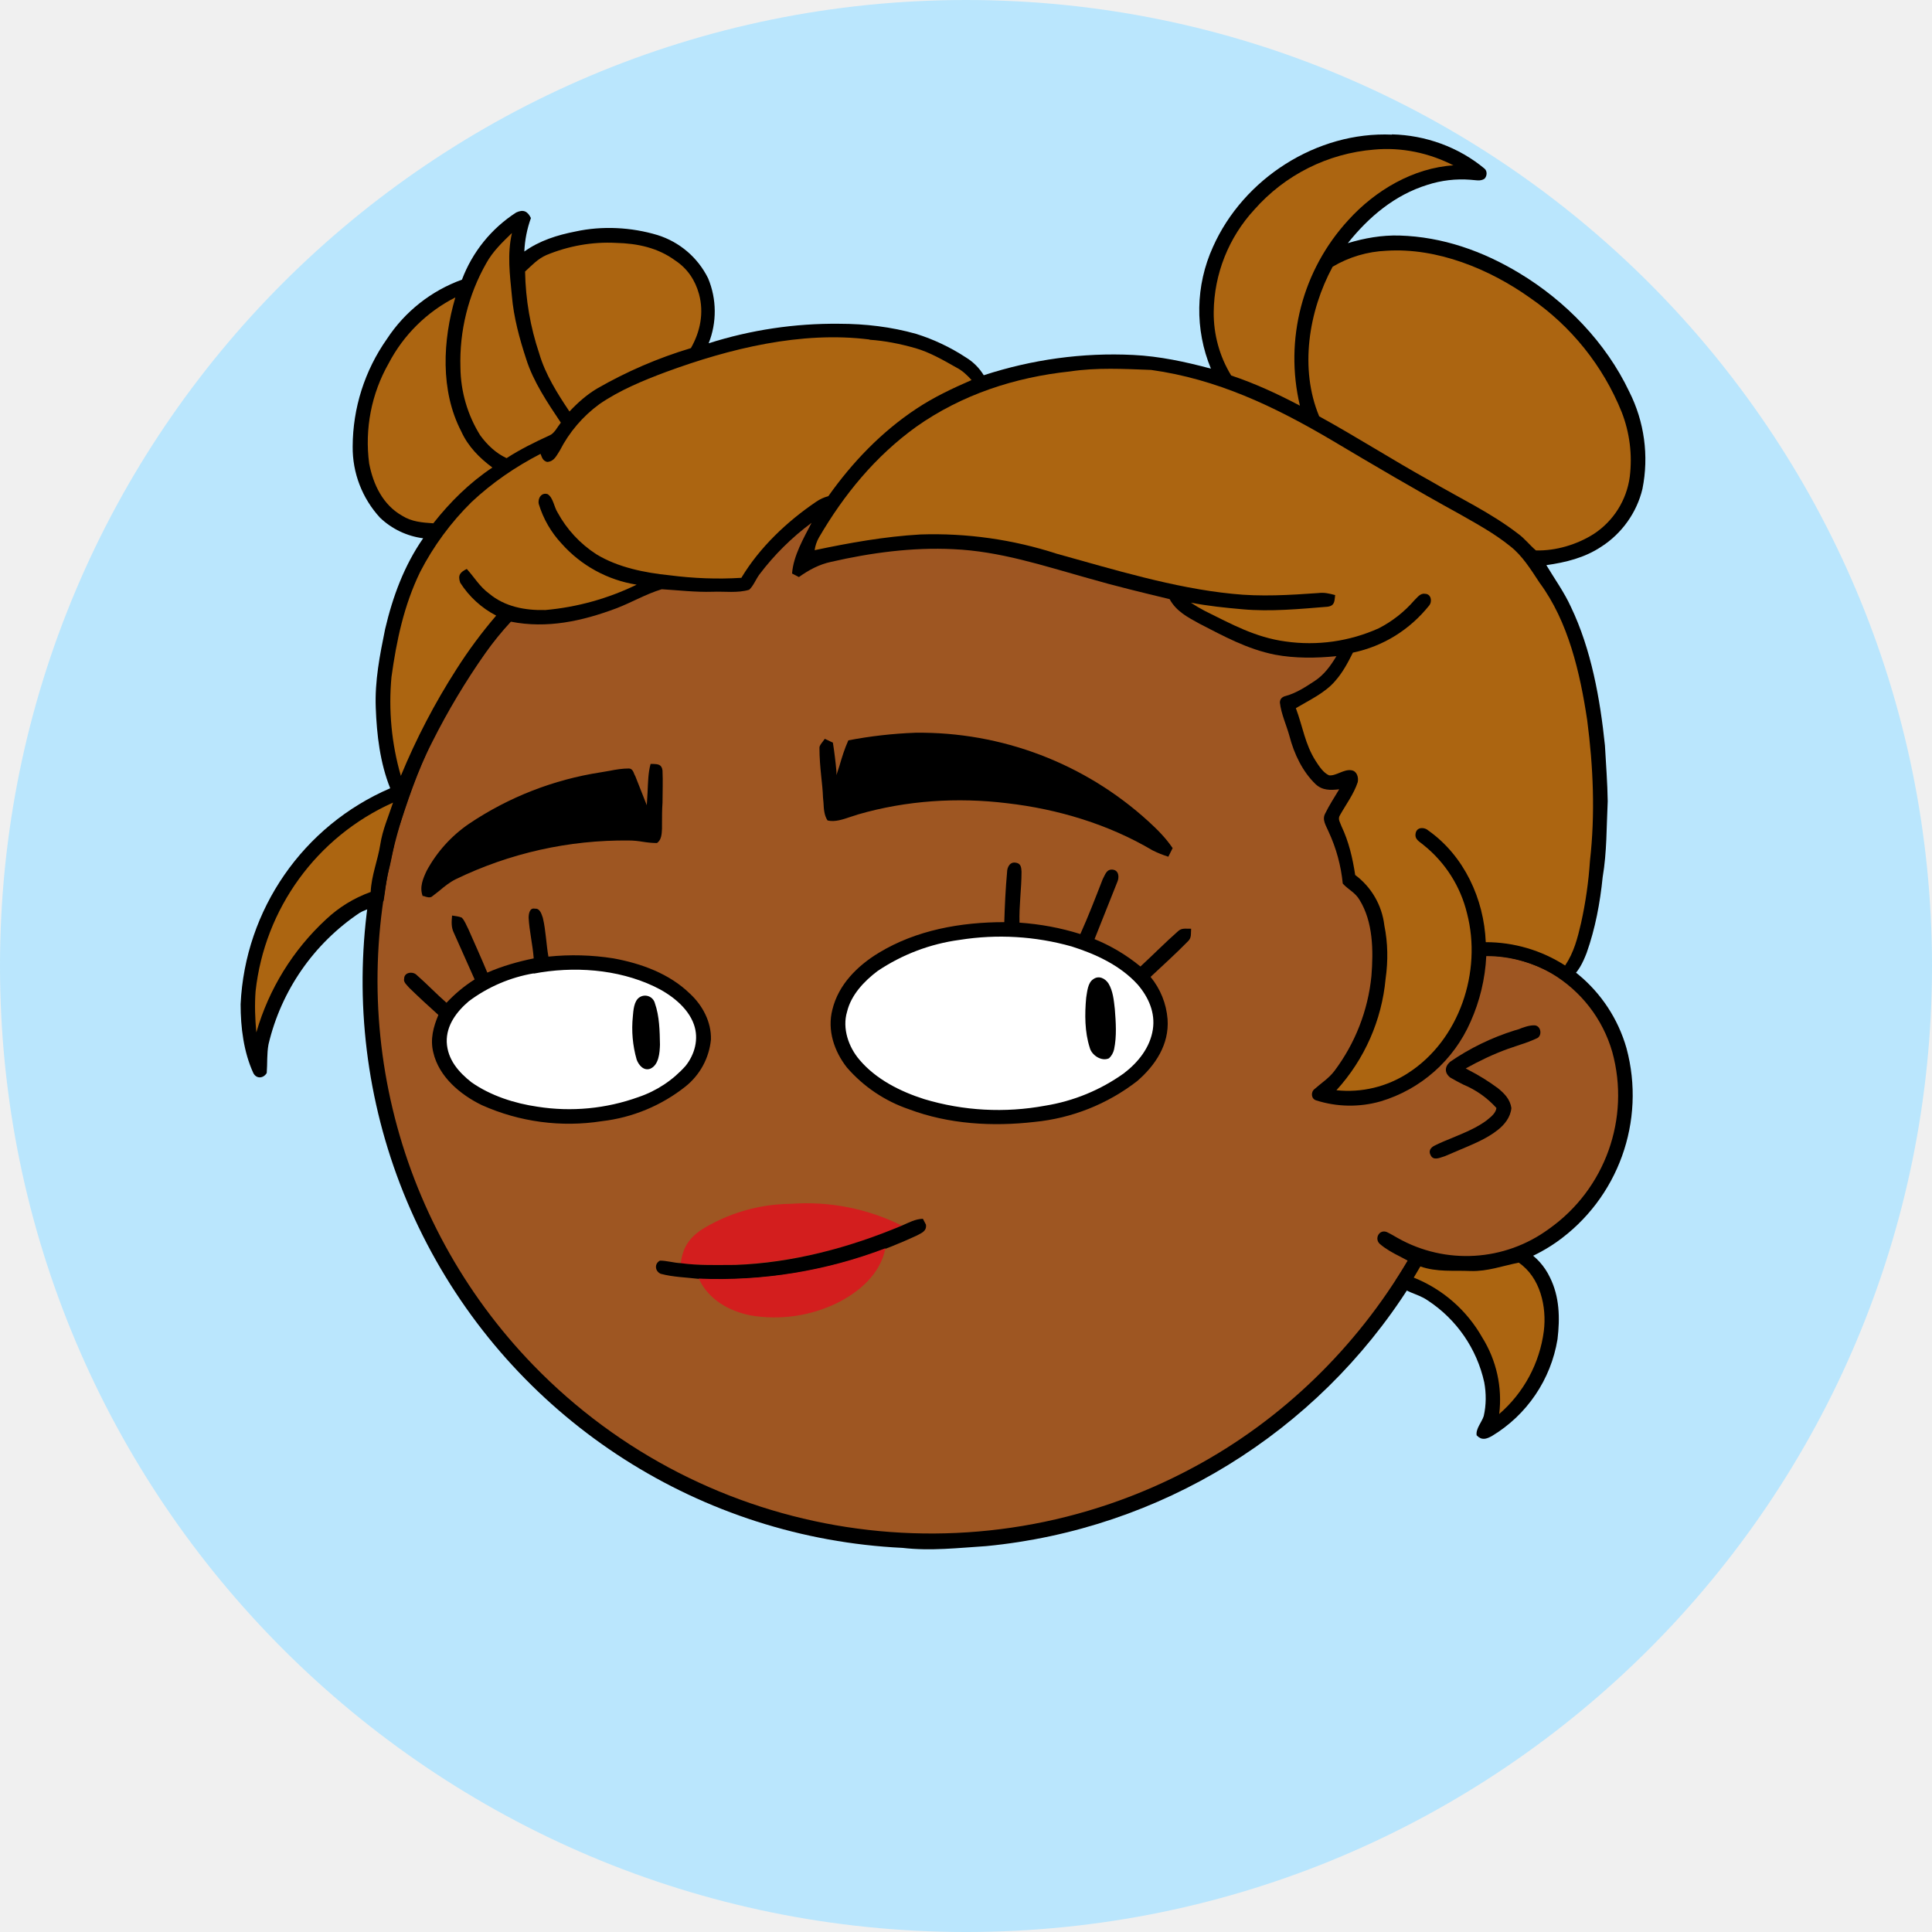
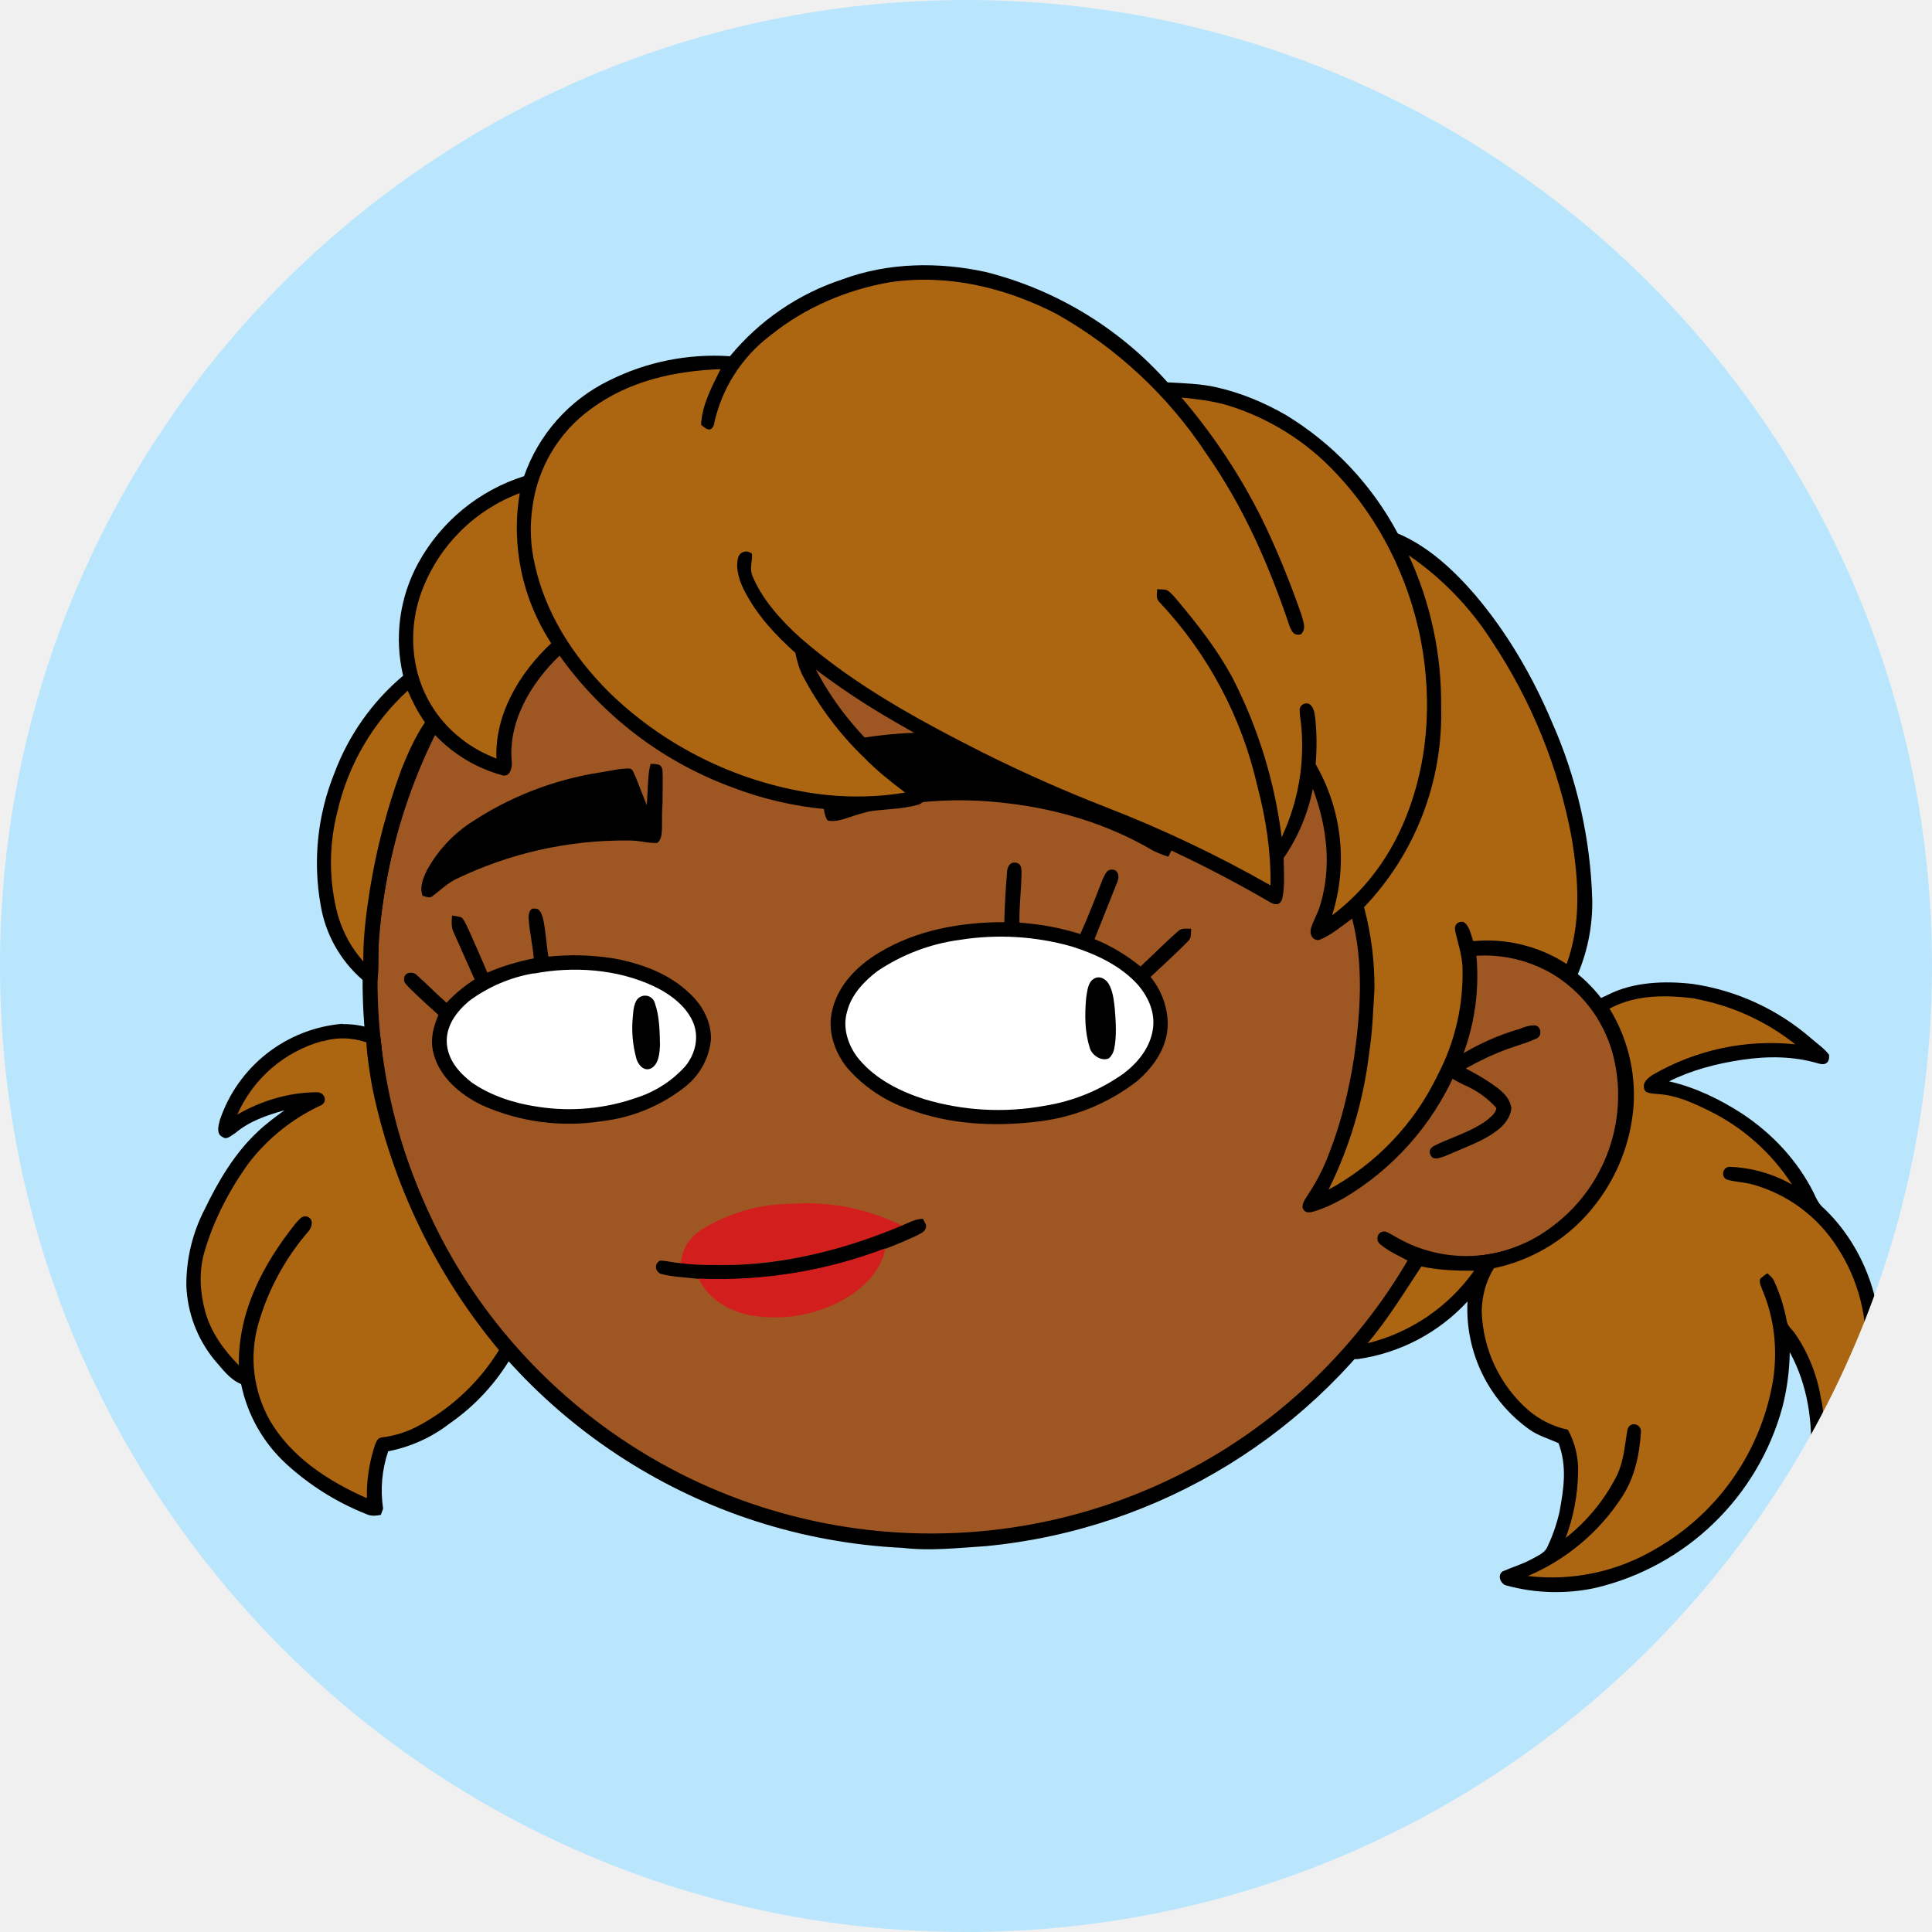
<svg xmlns="http://www.w3.org/2000/svg" viewBox="0 0 762 762" fill="none" shape-rendering="auto" width="96" height="96">
  <mask id="viewboxMask">
    <rect width="762" height="762" rx="381" ry="381" x="0" y="0" fill="#fff" />
  </mask>
  <g mask="url(#viewboxMask)">
    <rect fill="#bae6fd" width="762" height="762" x="0" y="0" />
    <path d="M396 164.8a224.8 224.8 0 0 1 104.8 42.4c6.2 4.9 12.5 9.4 18 15a225.4 225.4 0 0 1 71.8 149 58.5 58.5 0 0 1 50.9 42.2 71 71 0 0 1-27.6 76.5c-11 7.7-24.5 12-38 11.7-5 0-10-1.6-15-1.8-1.9 2.2-3.3 4.9-4.8 7.3A223.3 223.3 0 0 1 389 609.8c-11 .7-21.9 2-33 .7a223.7 223.7 0 0 1-178.8-342.3A223.4 223.4 0 0 1 352 163.5c14.6-1.4 29.4-.3 44 1.3Z" fill="#000" />
    <path fill-rule="evenodd" clip-rule="evenodd" d="M498.8 213.2A216 216 0 0 0 363 169c-13-.2-26.2 1.6-39 4a218 218 0 0 0-113.6 365.5 218.5 218.5 0 0 0 260.4 40.2c35-18.8 64.2-47.3 84.4-81.5l-3-1.6c-2.8-1.4-5.7-3-8-5-2.2-2-.3-5.8 2.7-4.7 1.5.7 3 1.6 4.4 2.4a55 55 0 0 0 59.6-3.6 64.5 64.5 0 0 0 25-69.8 53.1 53.1 0 0 0-24-31 52.6 52.6 0 0 0-47-2.8c-1.6.8-3.4 1.5-5 1.3-2.5-.2-2.8-4.2-.6-5.2 8-4 16.5-5.6 25.4-6.4a217 217 0 0 0-72-146.4c-4.4-4-8.7-8.1-13.9-11.3Zm107.6 196.2c2-1.2 1.3-5.1-1.4-5-2 0-4.2.8-6.2 1.6l-1.4.4a95.1 95.1 0 0 0-25.5 12.4c-2.2 2-2.2 4.4.1 6.2a92 92 0 0 0 5.2 2.8 36 36 0 0 1 13 9.2c-.2 1.9-2 3.4-3.4 4.5l-.2.2c-3.9 3-8.8 5-13.6 7-2.5 1-4.9 2-7.1 3.1-1.7.8-2.6 2.2-1.6 3.9 1 2 3.2 1.1 5 .5l.6-.2 5.4-2.3c5.4-2.3 11-4.5 15.4-8 2.7-2.1 5.1-5.1 5.4-8.7-.5-3.4-2.7-5.7-5.3-7.8a83 83 0 0 0-11.6-7.2l-1.1-.6c5.4-3 10.8-5.6 16.6-7.7l5-1.7a52 52 0 0 0 6.7-2.6Z" fill="#9e5622" />
    <g transform="translate(-161 -83)">
      <path d="M561.9 423.3c1.8.4 1.9 1.9 2 3.5 0 6.7-1 13.4-.8 20.1 8.3.6 16 2 24 4.5 3.2-7.1 6-14.4 8.8-21.6 1-1.8 1.5-4.1 4-3.8 2.4.3 2.6 3 1.8 4.8l-9 22.6a69.9 69.9 0 0 1 18.1 10.8c5-4.6 9.7-9.4 14.7-13.8 1.6-1.6 3.3-1 5.3-1.1-.2 2 .3 3.6-1.4 5.1-4.7 4.8-9.7 9.3-14.6 13.9a30 30 0 0 1 6.7 16.7c.7 9.9-4.8 18.2-12 24.4a78.6 78.6 0 0 1-40.5 16.1c-16.6 1.9-33.8.9-49.5-5A56.4 56.4 0 0 1 495 504c-5-6.4-7.8-14.7-5.7-22.8 2.4-9.9 9.9-17.3 18.3-22.4 14.8-9 32.4-12.1 49.5-12.1.2-6.6.5-13.2 1.1-19.7 0-2 1.2-4.3 3.6-3.7ZM372 441.4c2-.2 2.6 2.2 3.1 3.6 1.2 5 1.3 10.2 2.2 15.3a99 99 0 0 1 25.7.7c10.9 2 22 6 30.1 13.9 5 4.6 8.5 11.2 8.3 18.1a27 27 0 0 1-10 18.5 65 65 0 0 1-33 13.7 84 84 0 0 1-47.3-6.3c-8.5-4.1-17-11.2-19.2-20.8-1.3-5.2 0-10 2-14.8-3.9-3.5-7.7-7-11.5-10.7-.8-1-2.4-2.2-2-3.6 0-2.6 3.5-3 5-1.4 4 3.5 7.7 7.4 11.7 10.9 3.4-3.6 7-6.6 11.1-9.2l-8.2-18.4c-1.1-2.2-.9-4.4-.7-6.8 1.2.2 2.6.3 3.8.8 1.2 1.2 1.8 3 2.6 4.5 2.5 5.7 5.1 11.4 7.5 17.2 6-2.6 12-4.3 18.3-5.6-.4-5.4-1.7-10.6-2-16 0-1.6.4-4.1 2.5-3.6Z" fill="#000" />
      <path d="M539.5 453.7a103 103 0 0 1 44.2 2.6c9.5 3 19.2 7.5 26 15 4.3 5 7 11.1 6 17.7-1.1 7.2-5.8 13-11.4 17.3a73.5 73.5 0 0 1-31.1 12.8 101.6 101.6 0 0 1-47.7-2.6c-9.4-3-19-7.8-25.5-15.5-4.3-5-6.9-12.4-4.9-19 1.6-6.6 6.7-12 12-16a76 76 0 0 1 32.4-12.3ZM371.5 467c15.6-3 33-1.8 47.4 5 6.4 3 13.4 8.2 15.8 15.1 2 5.7.3 11.8-3.3 16.3a43.5 43.5 0 0 1-18.6 12.3 80.5 80.5 0 0 1-39.8 3.8c-9-1.3-18.4-4.3-26-9.6-5.1-4-9.5-9-9.8-15.9-.2-6.6 3.9-12 8.7-16.1a59.4 59.4 0 0 1 25.6-11Z" fill="#fff" />
      <path d="M592.2 469.2c2.2-1.6 4.7-.3 6 1.7 1.8 3 2.1 6.6 2.5 10.1.4 5.2.8 10.7-.3 15.9-.3 1.3-1 2.6-2 3.5-3 1.4-6.9-1.3-7.6-4.2-2-6.2-2-13.2-1.4-19.7.4-2.3.6-5.9 2.8-7.3ZM413.3 476.3a4 4 0 0 1 6 2.4c1.8 5.1 1.9 11 2 16.3-.1 3.1-.4 8-3.8 9.5-2.6 1-4.6-1.4-5.4-3.6a45.1 45.1 0 0 1-1.5-17c.2-2.3.4-6.2 2.7-7.6Z" fill="#000" />
    </g>
    <g transform="translate(-161 -83)">
      <path d="M614 407a133.9 133.9 0 0 0-92-35 175 175 0 0 0-26.4 3c-1.5 3.3-2.5 6.6-3.5 10l-1.2 3.7v-1.4a170 170 0 0 0-1.4-11.4l-3.2-1.5-.8 1.1c-.6.8-1.3 1.6-1.3 2.4 0 3.8.3 7.5.7 11.3.3 2.8.6 5.5.7 8.3l.2 2.2c.1 2.4.3 5 1.6 6.9 2.9.7 6-.4 9-1.4l3.1-1c19-5.5 39.2-6.8 58.7-4.4 20 2.3 40 8.3 57.4 18.6 2 1 4 1.8 6.2 2.5l1.7-3.4c-2.7-4-6-7.3-9.5-10.5ZM422.3 399.6c0-4.2.2-8.5 0-12.7-.3-2.5-1.9-2.5-3.7-2.6h-1c-1 3.6-1 7.5-1.2 11.3l-.3 5-4.5-11.4-.4-.8c-.4-1.1-.9-2.3-2.2-2.3-2.5 0-5 .4-7.5.9l-3.5.6a128 128 0 0 0-52 20.3 53 53 0 0 0-16.7 18.5c-1.5 3.2-2.9 6.5-1.6 10h.4c1 .4 2.6.9 3.4.1a92 92 0 0 0 2.7-2.1c2-1.7 4.1-3.4 6.5-4.6a152.8 152.8 0 0 1 68.3-15.3c1.9 0 3.7.2 5.5.5 1.9.3 3.7.5 5.6.5 1.8-1.2 1.9-3.6 2-5.7V408c0-2.8 0-5.6.2-8.4Z" fill="#000" />
    </g>
    <g transform="translate(-161 -83)">
      <path d="M473 557.8a84.3 84.3 0 0 1 43.7 8.6 188.2 188.2 0 0 1-65.7 15.5c-7.2 0-14.3.2-21.5-.6.7-5.9 3-9.6 7.7-13a68 68 0 0 1 35.8-10.5Z" fill="#D31E1E" />
      <path d="m525 563.7 1.2 2.3c.4 2.7-2 3.4-3.8 4.4a184 184 0 0 1-85.8 17c-5-.6-10.2-.7-15-2-2.3-1-2.6-4-.3-5.2 2.7 0 5.5.9 8.2 1 7.2 1 14.3.7 21.5.7 22.5-.8 45-6.8 65.7-15.5 2.8-1.2 5.2-2.6 8.3-2.7Z" fill="#000" />
      <path d="M510.2 575.4c-2 10.1-10.3 17.2-19.2 21.6a56.4 56.4 0 0 1-34 4.8c-8.7-1.8-16.5-6.2-20.4-14.5a184 184 0 0 0 73.7-12Z" fill="#D31E1E" />
    </g>
    <g transform="translate(-161 -83)" />
    <g transform="translate(-161 -83)" />
    <g transform="translate(-161 -83)">
-       <path d="M710 136c13.2.3 26.3 5 36.5 13.5 1.2 1 1 3 0 4-1.6 1.1-3.6.5-5.5.4a44 44 0 0 0-17 2c-12.9 4-23.1 12.6-31.4 23 6.6-2 13.4-3.2 20.4-3 16.9.5 32.8 6.1 47.2 14.8 18.3 11 34.2 27.4 43.4 46.8a59.2 59.2 0 0 1 5.2 38.3c-2.2 9.3-8.1 17.6-16.2 22.8-6.6 4.4-14 6.2-21.7 7.3 3.3 5.5 7 10.6 9.7 16.5 8 16.7 11.5 36.2 13.4 54.6.4 7.3 1 14.7 1.1 22-.5 10.2-.3 20-2 30-1 10-2.9 20.2-6.3 29.8-1.4 3.6-3.4 8.2-7 10.2-1.6 1-3.2-.3-4.7-1-8.3-5-18.1-8-27.9-7.9A72 72 0 0 1 741 486a56.3 56.3 0 0 1-35.5 31.4 44 44 0 0 1-25.4-.4c-2-.6-2.2-3.3-.6-4.5 2.7-2.4 5.6-4.2 7.8-7.1a74.5 74.5 0 0 0 14.6-37.4c.8-10 .7-21.4-4.7-30.1-1.7-2.9-4.4-4-6.6-6.4A63 63 0 0 0 685 411c-1-2.4-2.7-4.7-1.3-7.2 1.6-3.3 3.6-6.3 5.5-9.5-3.5.4-6.6.5-9.3-2-5.2-5-8.5-12-10.3-18.9-1.2-4.4-3.3-8.8-3.8-13.3 0-1.5 1-2.3 2.3-2.6 4.3-1.2 7.7-3.5 11.4-5.9 3.8-2.5 6.3-6 8.6-9.8-8 .8-16.4.9-24.3-.6-10.9-2.2-20-7.2-29.7-12.2-4.7-2.6-9.1-4.8-11.8-9.7-10.8-2.6-21.6-5.2-32.3-8.3-17.6-4.9-34.6-10.6-53-11.4-16.1-.8-32.5 1.4-48.2 5-4.7 1-8.8 3.2-12.7 6l-2.7-1.4c.5-7 4.6-14 7.7-20a101 101 0 0 0-20.6 20.4c-1.4 1.9-2.3 4.4-4 6-4.5 1.4-9.8.6-14.5.8-6.7.2-13.4-.6-20-1-6.3 1.9-12 5.3-18.1 7.6-13.4 5-27.1 8-41.4 5.2-3.6 3.9-7 8-10 12.3a278 278 0 0 0-21 35.1c-6 11.6-9.8 23.6-13.9 36-1.4 4.8-2 9.9-3.3 14.7-1.1 4-1.3 8-2 12-2.2 2.4-6.5 3-9.4 4.7a86.3 86.3 0 0 0-36 51.9c-.7 3.8-.4 7.5-.7 11.3-1.3 2.2-4.1 2.4-5.3 0-3.8-8.3-5-18-5-27.1a97.7 97.7 0 0 1 59-85.2c-4-10-5.3-21-5.7-31.8-.4-10.6 1.6-20.7 3.7-31 3-12.8 7.5-25 15-35.8a30.2 30.2 0 0 1-17-8.1 40.8 40.8 0 0 1-10.8-28.1 74 74 0 0 1 13.5-42.4 59.6 59.6 0 0 1 29.6-23.4 54.2 54.2 0 0 1 21.4-26.5c2.8-1.3 4.5-.5 5.8 2.2a44.6 44.6 0 0 0-2.6 13.2c6-4.3 13-6.5 20.2-7.9 10.5-2.3 22-1.7 32.3 1.4a33.3 33.3 0 0 1 20 17.1 34 34 0 0 1 .2 25.6 164 164 0 0 1 51.5-7.7c10.2 0 20.5 1.2 30.4 4A79 79 0 0 1 542 224a21 21 0 0 1 7 7c19-6.2 39-9 59-8 10.3.5 20.6 2.7 30.6 5.4a60.2 60.2 0 0 1 .8-48c12-27 41-45.6 70.6-44.3ZM726.5 578c4.4.9 9 .6 13.5.9 6.4.2 12-1.4 18.1-3 1.8-.5 3-.7 4.7.3a25 25 0 0 1 9.5 10.6c3.8 7.6 4 16 3 24.4a54.9 54.9 0 0 1-25.9 38.2c-2.2 1.2-4 1.8-6-.3-.4-2.6 2-5.1 2.8-7.6 1-4.3 1-9 .2-13.3a52 52 0 0 0-22.3-32.3c-4.6-3.2-9.5-2.8-12.6-8 2.5-3.6 4.6-7.6 7.1-11.3 2.4-1.2 5.4 1 7.9 1.5Z" fill="#000" />
+       <path d="M549.9 190.3a142.6 142.6 0 0 1 71.6 43.5c6.7.4 13 .5 19.5 2 9.6 2.2 18.7 6 27.2 10.9a121.5 121.5 0 0 1 44.1 46.7c11.9 5 22 14.4 30.3 24 12.8 15 22.9 32.4 30.5 50.4A186 186 0 0 1 789 438a72 72 0 0 1-6.3 30.6c-1.2 2.5-3 2.3-5.1.9a50 50 0 0 0-34.3-9.7 88.5 88.5 0 0 1-8.2 46.1 108.7 108.7 0 0 1-44.3 49.8c-4 2.2-8.3 4.3-12.7 5.4-1.8.3-3-.3-3.4-2 0-2.1 1.7-4 2.7-5.7a78.8 78.8 0 0 0 8-16c4.6-11.8 7.6-24.3 9.6-36.9 2.6-18 3.9-37.3-.7-55.2-4.2 3-8.4 6.7-13.2 8.5-2.7 0-3.7-2.5-3-4.8 1-3.2 2.8-6 3.7-9.3 4.5-15.3 2.5-31-3-45.6a73.1 73.1 0 0 1-11.5 27.3c0 5.3.6 11-.6 16.2-1 2.8-3.1 2.3-5.2 1a488.7 488.7 0 0 0-74.6-35.3 559.7 559.7 0 0 1-77-38 292.8 292.8 0 0 1-27.1-18.2c4.5 8.6 10 16.5 16.5 23.8 6.5 7.3 13.2 14.1 21.2 19.7 2 1.4 4.3 2.6 6 4.3a5 5 0 0 1-4.2 5.7c-4.9 1.3-10.2 1.5-15.2 2-6.6.9-13.2.4-19.8-.4a139 139 0 0 1-38.4-9 145 145 0 0 1-67.2-51.6c-11.3 10.8-20.6 26.3-18.8 42.5 0 2.2-1 5.4-3.7 4.7a57.5 57.5 0 0 1-26.7-16c-4.6 7.5-7.8 15.7-10.6 24a251.6 251.6 0 0 0-11.4 55.2c-.6 6.3.3 12.4-.8 18.7-2.2 0-4.1.2-5.9-1.4a49.7 49.7 0 0 1-16.3-29.1 94.8 94.8 0 0 1 5.4-52.3 92.5 92.5 0 0 1 27.1-38.4A62.6 62.6 0 0 1 326 305a72.6 72.6 0 0 1 41.7-34.2 66.2 66.2 0 0 1 33.5-37.7 92.6 92.6 0 0 1 47.7-9.6 96.3 96.3 0 0 1 44.3-30.3c18-6.7 38.1-7 56.7-2.9ZM828.8 471.1a91.6 91.6 0 0 1 46.6 21.5c2.3 2 5.1 3.9 7 6.4.3 2.9-1.2 4.3-4 3.5-10-3-20.2-3-30.4-1.5-10 1.5-19.7 4-28.7 8.5 10.2 2.3 19.9 7 28.6 12.6 12 7.9 22 18.5 28.5 31.5 1 2.2 2 4.4 4 6 14.8 14.1 23 35 22.2 55.4-.4 17.1-7.2 34-19.8 45.8-1.4 1.2-2.8 2.2-4.7 1.3-1-.6-3.5-1.5-3-3 1-14.9-1-29.6-8.2-42.8A93 93 0 0 1 864 638a100.4 100.4 0 0 1-73.8 71.3 74.2 74.2 0 0 1-34.8-.9c-2.5-.4-4-4-1.8-5.6 3.8-1.7 7.7-2.8 11.4-4.8 2.1-1.2 5.2-2.4 6.2-4.7a65 65 0 0 0 4.9-14.1c1.7-9.3 3-17.9-.4-27-3.9-1.8-8-2.9-11.5-5.4a58.4 58.4 0 0 1-24.4-50.5 72.7 72.7 0 0 1-43 22.7c-1.8.2-4.1 0-4.5-2.2-.4-1.4 0-2.4 1-3.5a257 257 0 0 0 24.4-35.7c.8-1.7 3.8-.9 5.3-.7a60.8 60.8 0 0 0 69.3-32.7 60.8 60.8 0 0 0-1.4-60.1 7.7 7.7 0 0 1-1.6-6l6-2.8c10-5.1 22.6-5.5 33.5-4.2ZM296 486.9c4.5 0 9.4.6 13.4 2.8 2 1 1.6 3.4 2 5.3.9 12.4 3.7 24.4 7.2 36.2 6 19.4 14.4 38 24.9 55.3 5.2 8.3 10.7 16.4 17.4 23.6 2 2.3 3.7 4.6 2 7.7a83 83 0 0 1-24.5 26.6 57.3 57.3 0 0 1-24.3 11 48 48 0 0 0-2 22.6l-.9 2.5c-1.9.3-3.5.6-5.4-.2a103 103 0 0 1-32-20 58.6 58.6 0 0 1-17.7-31.4c-4.7-2-7.2-5.8-10.5-9.5a49.2 49.2 0 0 1-11.1-29.4 64.6 64.6 0 0 1 7.3-30.2c5.2-10.8 11.8-22 20.7-30.3 3.3-3.2 7-5.9 10.7-8.6-7 2-13.7 4.2-19.4 9-1.3.7-3.4 2.9-4.9 1.6-2.7-1.1-1.8-4.5-1.2-6.7a56 56 0 0 1 48.3-38Z" fill="#000" />
      <g fill="#ac6511">
-         <path d="M734.4 148.2c-16 1-31 9.9-41.6 21.6a80.6 80.6 0 0 0-19.1 73.2c-8.7-4.6-17.8-8.8-27.1-11.9-4.6-7.5-7-16.2-6.9-25.1a60.5 60.5 0 0 1 16-40.3A70.5 70.5 0 0 1 703 142c10.8-1 21.7 1.3 31.4 6.3ZM362.9 175c-1.9 8.3-.8 16.4 0 24.8.7 8.3 3 16.8 5.6 24.7 2.8 9 8.5 17.4 13.7 25.2-1.3 1.6-2.5 4.2-4.4 5-5.9 2.7-11.6 5.5-17 9-4.3-2-7.7-5.3-10.4-9-5-8-7.7-17.3-7.8-26.7a78.4 78.4 0 0 1 10.2-41.2c2.6-4.7 6.3-8.2 10-11.8Z" />
-         <path d="M404 178.8c8.4.2 16.5 1.9 23.4 7 4.7 3.1 7.8 7.7 9.3 13.2 2 7.4.5 14.8-3.2 21.3a175.1 175.1 0 0 0-37.1 16c-4 2.4-7.5 5.5-10.8 9-4.7-7-9.5-14.6-11.9-22.8a107.2 107.2 0 0 1-5.6-32.4c2.7-2.5 5-5 8.4-6.5 8.7-3.6 18.1-5.3 27.5-4.8ZM764.5 200.5a100.1 100.1 0 0 1 36.1 45 52.5 52.5 0 0 1 3.2 25.5 32 32 0 0 1-14.2 22.6c-6.6 4.2-15 6.7-22.8 6.5-2.5-2.1-4.5-4.8-7.2-6.7-10.5-8.1-23-14-34.4-20.7-14.8-8.2-29-17.3-43.9-25.5-7.8-18.7-4.2-41.4 5.3-59a45.3 45.3 0 0 1 21.2-6.3c20-1.3 40.7 7.2 56.7 18.6ZM340.6 200.3c-5 16.9-6 36.8 2.3 52.8 2.7 6 7.2 10.5 12.3 14.3-9 6-16.6 13.5-23.3 22-4.4-.3-8.5-.6-12.3-3-7.6-4.3-11.4-12.3-13-20.6a63.1 63.1 0 0 1 7.7-39.5 60.7 60.7 0 0 1 26.3-26ZM504 217c6 .4 12 1.6 18 3.3 5.6 1.6 11 4.7 16.1 7.6 2.4 1.2 4.3 3 6.1 5-7.6 3.3-15 6.8-21.9 11.4-13.7 9.1-25.1 21-34.6 34.4a15 15 0 0 0-4.8 2.2c-11.5 7.8-22.3 18-29.5 30-9.5.6-19 .2-28.3-1-9.8-1-20.4-3.1-28.9-8.3a45.5 45.5 0 0 1-15.3-16.5c-1.4-2.2-1.7-5.8-3.9-7.2-2.4-.8-4 1.6-3.5 3.9a39.8 39.8 0 0 0 9 15.6 50 50 0 0 0 29.6 16.2 103 103 0 0 1-36 10c-8 .2-16-1.3-22.2-6.5-3.7-2.7-5.8-6.4-8.8-9.7-2.6 1.3-3.6 2.4-2.6 5.4a37 37 0 0 0 14.2 13A184.8 184.8 0 0 0 341 347a264.5 264.5 0 0 0-21.9 42 105.2 105.2 0 0 1-3.7-39c2-14.4 4.9-28.2 11.3-41.4A108.3 108.3 0 0 1 347 281c8.1-7.6 17.3-13.9 27.2-19 .6 1.6.9 2.7 2.6 3.2 2.8-.2 3.6-2.4 5-4.5a52 52 0 0 1 15.6-18.3c8-5.5 17.2-9.3 26.3-12.7 25-9.2 53.3-16.2 80.2-12.8Z" />
-         <path d="M583 229.5c10.7-1.6 21.2-1 32-.6 25.9 3.6 48.4 14.3 70.7 27.4 16.8 10 33.6 19.9 50.7 29.3 7 4 13.9 7.7 20.2 12.8 4.8 3.7 8.3 9.4 11.6 14.4 11.4 15.4 16 35.6 18.8 54.2 2.4 18.4 3.2 37 1.1 55.5a163 163 0 0 1-3.5 24.5c-1.4 6-2.8 11.6-6.3 16.8a57.8 57.8 0 0 0-31.3-9.2c-.7-17-8.5-34-22.6-44-1.5-1.4-4.4-1.5-5 .8-.7 2.7 1.5 3.5 3.2 5a49.3 49.3 0 0 1 17 26.8c6 23-3 50-23.2 63a43.5 43.5 0 0 1-28.3 6.8 75.6 75.6 0 0 0 19.4-44c1-7 .9-14.1-.5-21a29 29 0 0 0-11.5-19.9c-1-6.6-2.5-13.1-5.4-19.2-.5-1.5-1.6-2.8-.6-4.4 2.3-4.1 5.5-8.4 7-13 .4-1.9-.3-4.4-2.5-4.7-3-.5-6 2.3-8.8 2-2.3-1-4-3.7-5.3-5.7-4.2-6.6-5-13.3-7.8-20.8 5.2-3.1 11.5-6 15.5-10.7 3-3.4 5-7.2 7-11.2 12-2.5 22.4-9 30.1-18.6 1.3-1.7.7-4.6-1.7-4.6-1.9-.3-3 1.5-4.2 2.6a46.8 46.8 0 0 1-14 11A66.6 66.6 0 0 1 668 336c-11.9-1.6-21.4-6.9-31.9-12.1-1.9-1-3.6-2-5.4-3.2 6.7 1.3 13.5 2 20.3 2.6 11.1 1 22.5-.1 33.6-1 2.9-.4 2.7-2.2 3-4.6-2.3-.6-4.3-1.1-6.6-.8-11.4.8-22.7 1.5-34 .3-23.1-2.3-46.8-9.6-69.2-15.8a157 157 0 0 0-53.8-7.6c-14 .8-28 3.3-41.7 6.2a14 14 0 0 1 1.7-5c9.9-17 22.3-32.1 38.4-43.7 18-12.7 38.9-19.5 60.6-21.8ZM316 399.6c-1.8 5.5-4.1 10.6-5 16.4-1 6.4-3.5 12.2-3.8 18.8-6.6 2.4-12.5 6-17.6 10.8a97.4 97.4 0 0 0-27.5 44.6c-.5-5.4-.7-10.8-.3-16.2a92.6 92.6 0 0 1 54.1-74.4ZM760 581c8.5 5.8 11.1 17.4 9.9 27a52.1 52.1 0 0 1-17.6 32.7 46.4 46.4 0 0 0-6.7-30.2 54.1 54.1 0 0 0-27-23.6l2.6-4.4c6.6 2.3 13 1.5 19.8 1.8 6.7.2 12.5-2 19-3.3Z" />
+         <path d="M577.5 206.7a172 172 0 0 1 59.4 55.4c14.7 21 24.7 44 32.8 68.1 1 2.2 1.7 3.6 4.4 3 2.2-2.3 1-4.7.3-7.4a353.8 353.8 0 0 0-12.3-31c-9-19.9-21-38.5-35.1-55 6.1.6 12.1 1.3 18 3a97.7 97.7 0 0 1 43.1 27c17 18 28.4 41.1 33.2 65.2 4.8 24.9 3 50.6-7.3 73.9-6.2 13.9-15.4 25.9-27.6 35.1a74.4 74.4 0 0 0-6.5-59.6c.5-6 .5-12.3-.2-18.4-.2-1.7-.5-3.8-1.9-5-1.4-1.4-4.3-.1-4.2 2 0 2 .4 4 .6 6a84.6 84.6 0 0 1-7.7 44.2 189 189 0 0 0-19.2-62.5c-6-11.3-13.8-21.2-22-31-1.2-1.4-2.5-3-4.1-4-1.2-.3-2.5-.2-3.8-.3 0 2-.7 3.6 1 5.2a156 156 0 0 1 38.5 72.4c3.4 12.8 5.4 26 5.2 39.2a487.3 487.3 0 0 0-65.3-31A582.2 582.2 0 0 1 549 380c-25.7-13-50.6-26.5-72.4-45.5-7.4-6.7-15-15-18.8-24.3-1.3-3 0-5.6-.2-8.7-1.7-1.8-4.9-1-5.5 1.5-1.1 4.3.6 9.4 2.6 13.2 5 9.6 12 17.1 20 24.3.6 3 1.4 6.1 2.9 9A126.2 126.2 0 0 0 502 382c4.9 5 10.4 9.4 16 13.6-13.8 2.3-28.2 2-42-.7-28-5.3-54.5-19-74.9-39-14-14-25-31-29.2-50.4a60.1 60.1 0 0 1-1-21.7 56.9 56.9 0 0 1 23.3-39.6c15-11 32.7-14.9 51-15.6-3.4 6.9-7.3 14-7.7 21.9 1.6 1.4 3.7 3.3 5 .3a59.4 59.4 0 0 1 22.6-35.7c13.4-10.8 30-17.9 47-20.8 22.7-3.3 45 2 65.4 12.4Z" />
+         <path d="M366 277.4a83 83 0 0 0 12.4 59.3c-12.5 11.7-22.3 28-21.6 45.5-5-2-9.8-4.5-14.1-8a48.7 48.7 0 0 1-17.8-29.2 53.9 53.9 0 0 1 2.7-29.5 66 66 0 0 1 38.4-38ZM716.6 302a119 119 0 0 1 33 34.2 209.3 209.3 0 0 1 31.2 76.8c2.8 16.7 4 34-1.9 50.2a57.6 57.6 0 0 0-36.8-9c-1-2.4-1.5-6.4-4-7.6-2.2-.3-3.6 1.2-3.2 3.4 1 4.7 2.6 9.1 2.9 14a86 86 0 0 1-9.8 43.1 101 101 0 0 1-43 45.1 165.7 165.7 0 0 0 16-53.8c1.3-8.4 1.6-17 2.1-25.4a122 122 0 0 0-4.1-32.2 110 110 0 0 0 30.4-78.8 139 139 0 0 0-12.8-60ZM321.8 355.4c1.9 4.4 4 8.5 6.8 12.5-3.9 5.8-6.7 12.1-9.3 18.6a252.6 252.6 0 0 0-12.4 47.3c-1.5 9.4-2.7 18.9-2.6 28.4-4.7-5.3-7.8-11-9.9-17.7a80.6 80.6 0 0 1-.3-41.5 92.9 92.9 0 0 1 27.7-47.6ZM829.5 476.9a90 90 0 0 1 39.6 18 92.6 92.6 0 0 0-56.2 12c-2 1.3-4.2 3-3.4 5.6.4 2 4 1.8 5.5 2 7.3.5 13.5 3.4 19.9 6.5a82 82 0 0 1 32.9 29.2 53.7 53.7 0 0 0-24.8-7c-2.5.2-3.4 3.8-1 5 3.2 1 6.7 1 10 1.9a58 58 0 0 1 33.8 25.1 69 69 0 0 1 11.1 38.8c-.2 15-5.8 29.9-16.2 40.8-.3-6.8 0-14.1-1.6-20.8a63.2 63.2 0 0 0-10.1-25c-1.3-1.8-3-3-3.3-5a66.7 66.7 0 0 0-5-15.8c-.5-1.2-1.7-2.1-2.6-3-1 .6-2 1.4-2.8 2.1-.7 1.4.4 3.2.8 4.5 4.7 11 6 23.2 4.3 35a94.5 94.5 0 0 1-46.4 67.1 80.2 80.2 0 0 1-50.4 10.7 83 83 0 0 0 37-31c5.1-7.7 7-16.6 7.6-25.7.3-3.4-4.3-4.5-5.3-1.1-1.1 6.2-1.4 12.2-4.1 18a73.4 73.4 0 0 1-20.3 24.8 76.5 76.5 0 0 0 4.9-25.6 33 33 0 0 0-4-17.1 35.3 35.3 0 0 1-15.6-7.7 53.9 53.9 0 0 1-18.4-39.2c.2-6.2 1.6-11.5 4.8-16.8a68 68 0 0 0 40.4-25.6 72 72 0 0 0 14.7-38.6 65 65 0 0 0-9.5-38.2c10.6-5.6 22-5.4 33.7-4ZM288.2 493.7c6-1.7 11.5-1.5 17.3.4.3 6 1.3 11.8 2.3 17.7a236.2 236.2 0 0 0 50 103.7 83.6 83.6 0 0 1-30.9 29.4 41 41 0 0 1-15 5c-2 .2-2.3 1.3-3 3a62.6 62.6 0 0 0-3.2 21c-15.1-6.6-30.2-16.4-38.5-31.1a49.8 49.8 0 0 1-4.5-37 96.5 96.5 0 0 1 20-37.2c1.5-1.8 2.1-5-.7-5.8-2-.5-3.2 1.5-4.4 2.7-12.9 16.2-22.7 34.8-22.4 56-6-6.1-11-13-13.3-21.3-2-7.5-2.5-15.3-.4-23 3.6-12.6 9.8-24.6 17.4-35.2a76.3 76.3 0 0 1 29-23.2c2.4-1.6 1-5-1.8-5-11 0-22 3.3-31.5 8.8a51.6 51.6 0 0 1 33.6-29ZM721.6 582.5c6.9 1.5 13.8 1.7 20.8 1.7a73 73 0 0 1-42 28.6c8-9.5 14.4-20 21.2-30.3Z" />
      </g>
    </g>
    <g transform="translate(-161 -83)" />
  </g>
</svg>
